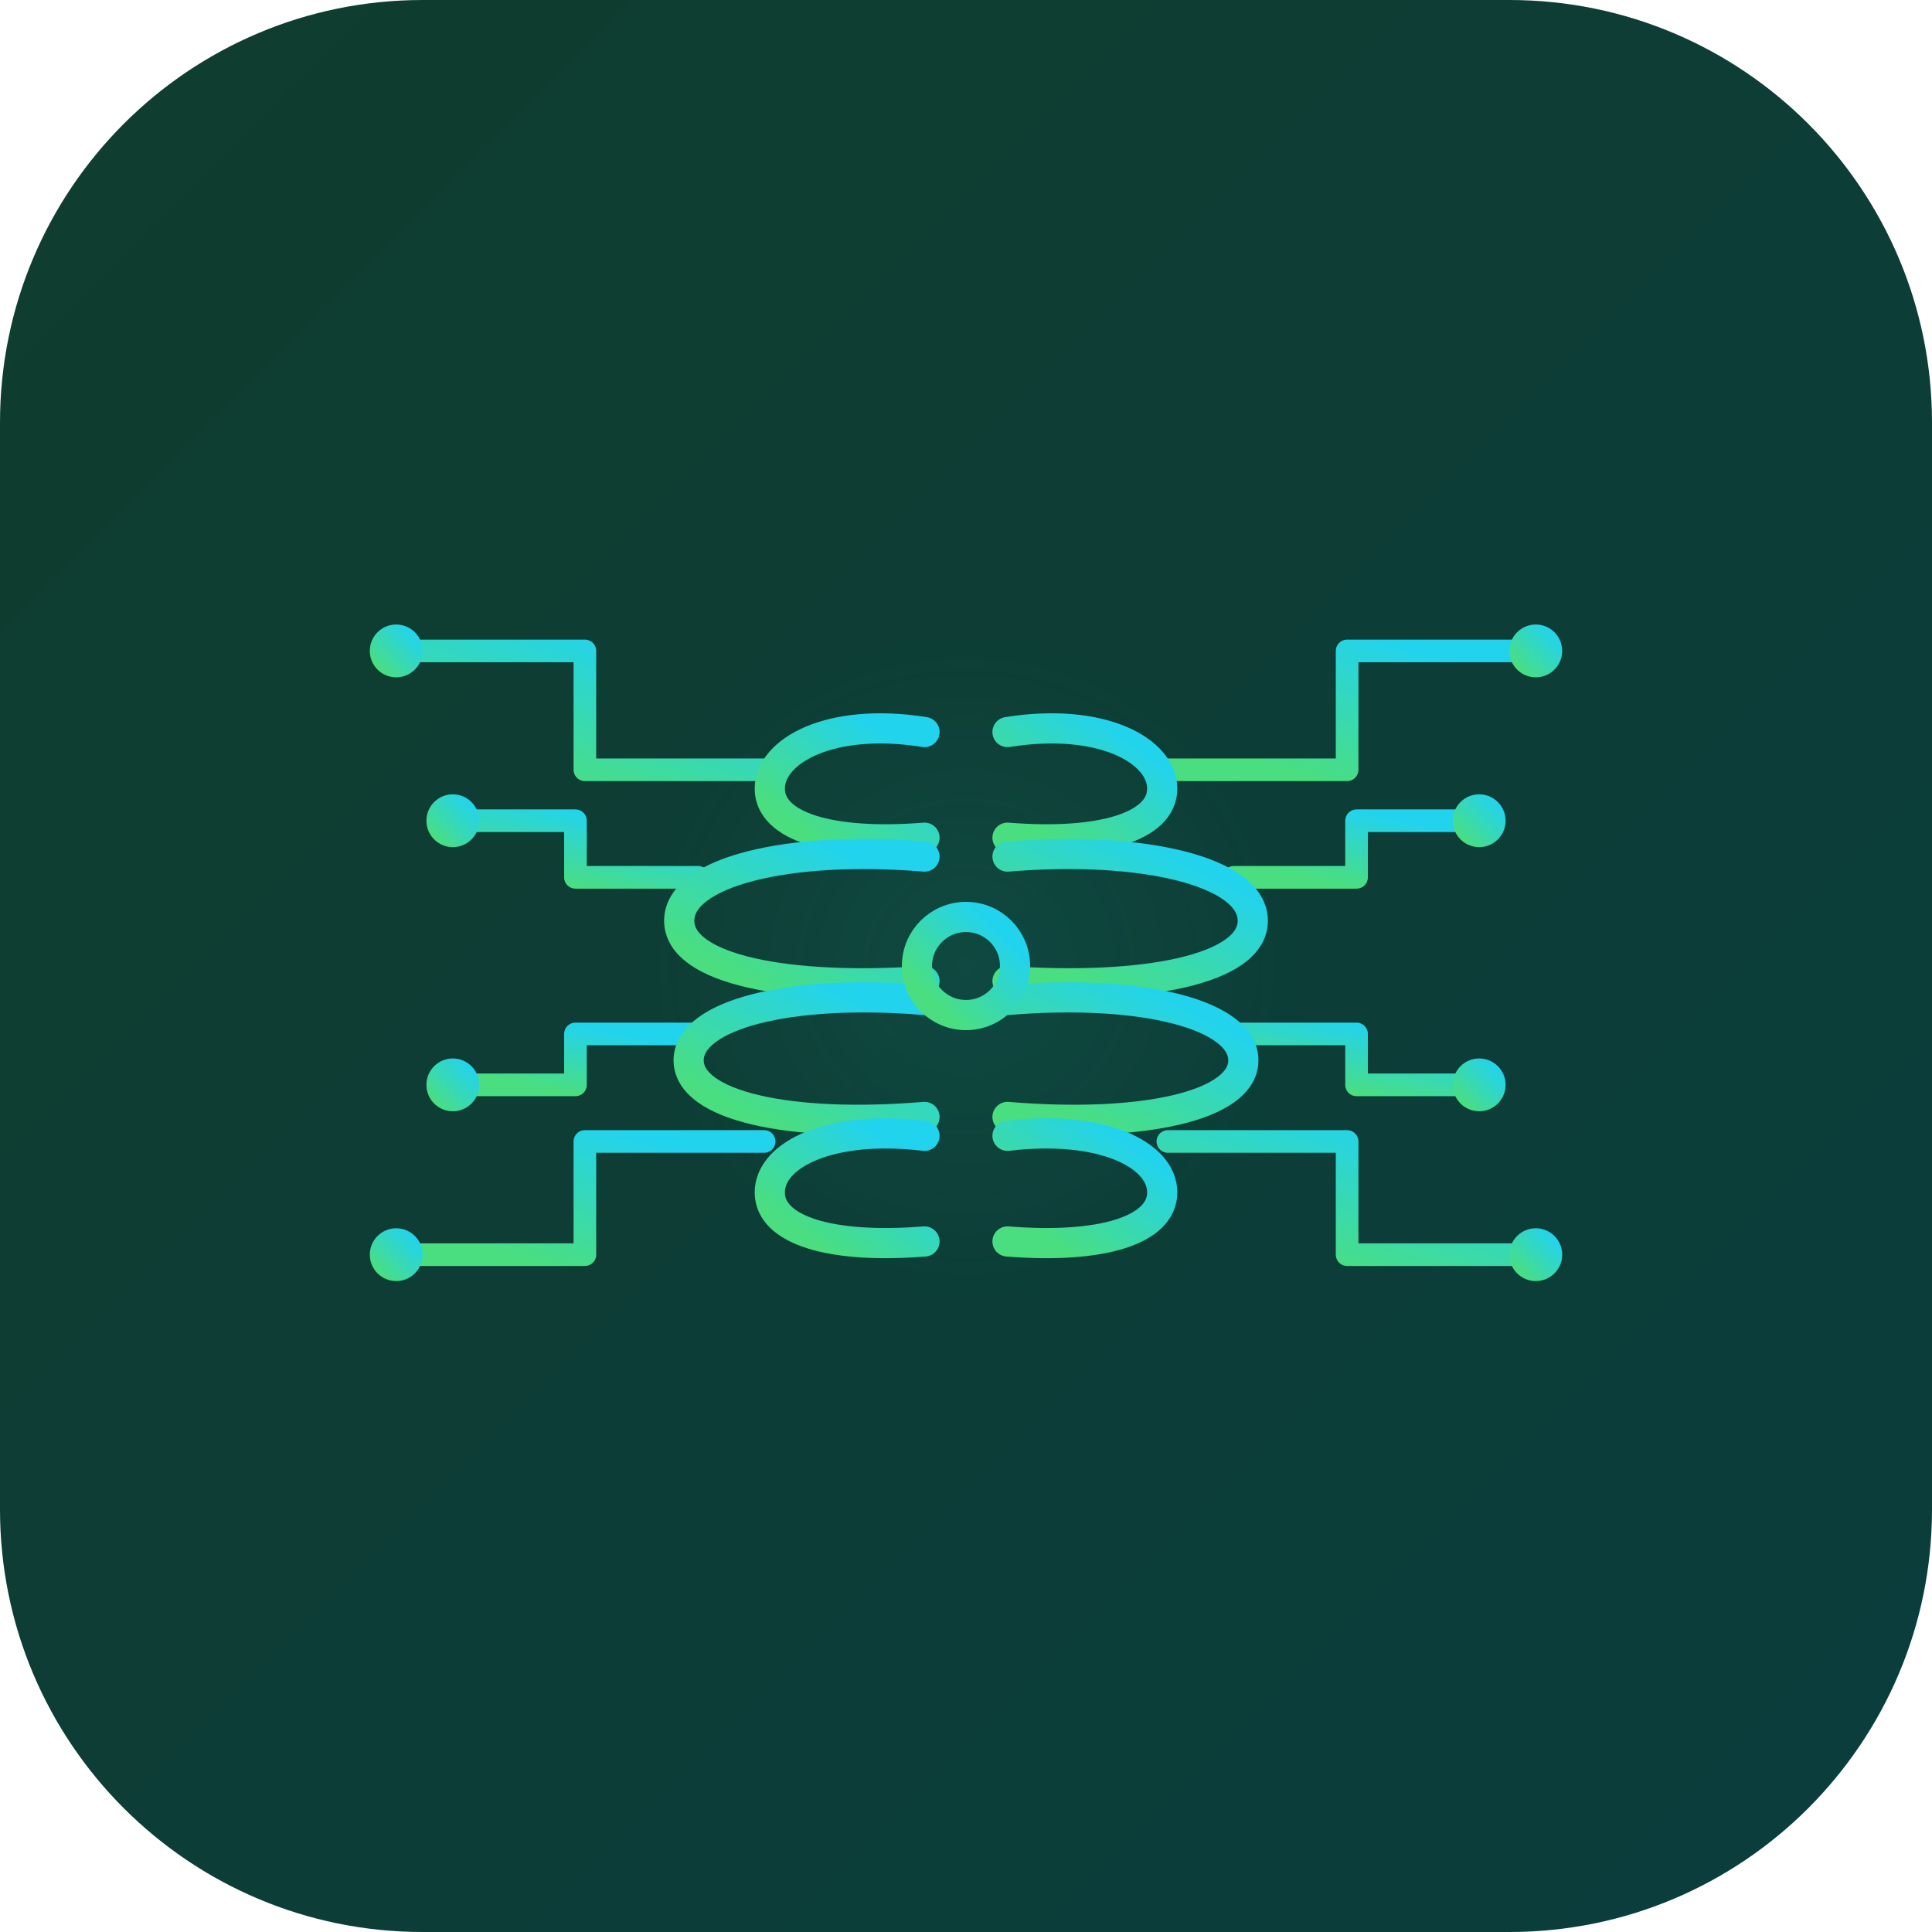
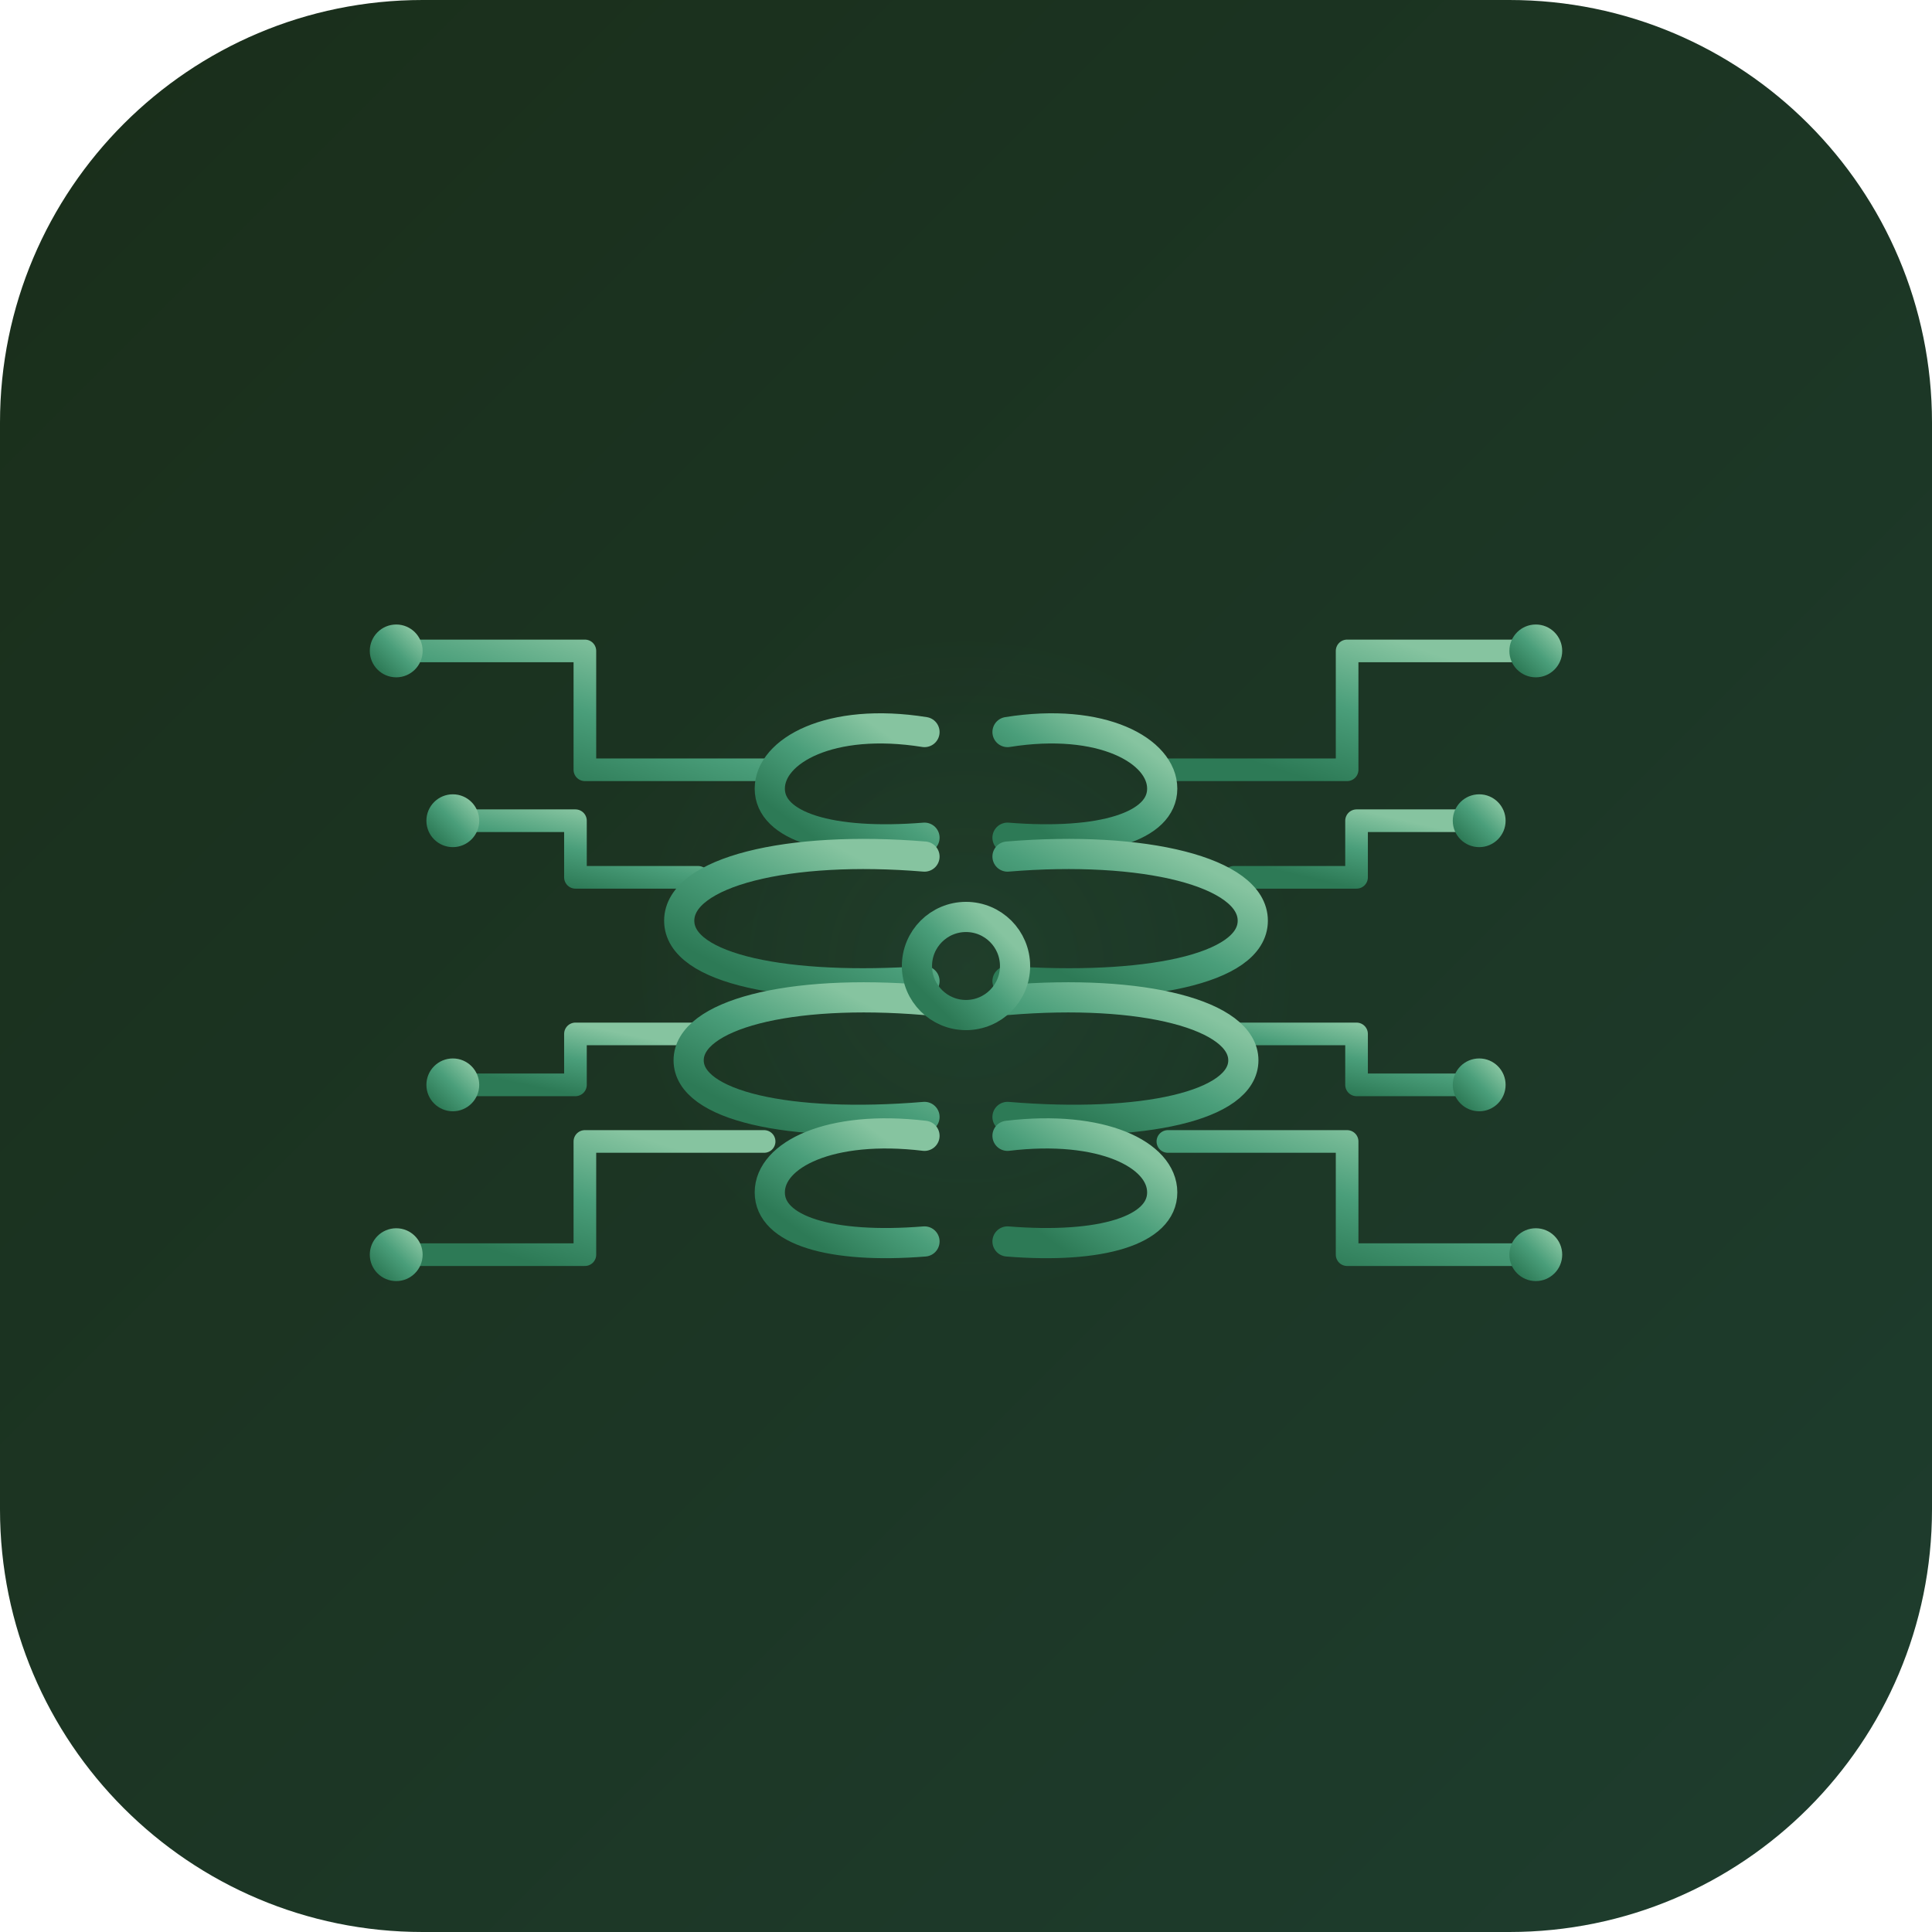
<svg xmlns="http://www.w3.org/2000/svg" viewBox="0 0 1024 1024">
  <defs>
    <linearGradient id="bg" x1="0" y1="0" x2="1" y2="1">
-       <stop offset="0%" stop-color="#0f3d2e" />
-       <stop offset="100%" stop-color="#0a3d3d" />
+       <stop offset="0%" stop-color="#1a2e1a" />
+       <stop offset="100%" stop-color="#1e3d2e" />
    </linearGradient>
    <linearGradient id="grad" x1="0.15" y1="0.85" x2="0.85" y2="0.15">
-       <stop offset="0%" stop-color="#4ade80" />
-       <stop offset="100%" stop-color="#22d3ee" />
+       <stop offset="0%" stop-color="#2d7a56" />
+       <stop offset="50%" stop-color="#4a9e7a" />
+       <stop offset="100%" stop-color="#86c4a0" />
    </linearGradient>
    <radialGradient id="glow" cx="50%" cy="50%" r="30%">
-       <stop offset="0%" stop-color="#2dd4bf" stop-opacity="0.08" />
-       <stop offset="100%" stop-color="#2dd4bf" stop-opacity="0" />
+       <stop offset="0%" stop-color="#4a9e7a" stop-opacity="0.08" />
+       <stop offset="100%" stop-color="#4a9e7a" stop-opacity="0" />
    </radialGradient>
  </defs>
  <rect width="1024" height="1024" rx="224" fill="url(#bg)" />
  <circle cx="512" cy="512" r="300" fill="url(#glow)" />
  <g stroke="url(#grad)" stroke-width="12" fill="none" stroke-linecap="round" stroke-linejoin="round">
    <path d="M 210 345 H 310 V 408 H 405" />
    <path d="M 240 435 H 305 V 465 H 370" />
    <path d="M 240 575 H 305 V 548 H 370" />
    <path d="M 210 665 H 310 V 605 H 405" />
    <path d="M 814 345 H 714 V 408 H 619" />
    <path d="M 784 435 H 719 V 465 H 654" />
    <path d="M 784 575 H 719 V 548 H 654" />
    <path d="M 814 665 H 714 V 605 H 619" />
  </g>
  <g stroke="url(#grad)" stroke-width="16" fill="none" stroke-linecap="round">
    <path d="M 490 388 C 440 380, 408 398, 408 418 C 408 438, 440 448, 490 444" />
    <path d="M 490 454 C 418 448, 360 462, 360 488 C 360 514, 418 525, 490 520" />
    <path d="M 490 530 C 418 524, 365 538, 365 562 C 365 586, 418 598, 490 592" />
    <path d="M 490 602 C 440 596, 408 612, 408 632 C 408 652, 440 662, 490 658" />
    <path d="M 534 388 C 584 380, 616 398, 616 418 C 616 438, 584 448, 534 444" />
    <path d="M 534 454 C 606 448, 664 462, 664 488 C 664 514, 606 525, 534 520" />
    <path d="M 534 530 C 606 524, 659 538, 659 562 C 659 586, 606 598, 534 592" />
    <path d="M 534 602 C 584 596, 616 612, 616 632 C 616 652, 584 662, 534 658" />
    <circle cx="512" cy="512" r="26" />
  </g>
  <g fill="url(#grad)" stroke="none">
    <circle cx="210" cy="345" r="14" />
    <circle cx="240" cy="435" r="14" />
    <circle cx="240" cy="575" r="14" />
    <circle cx="210" cy="665" r="14" />
    <circle cx="814" cy="345" r="14" />
    <circle cx="784" cy="435" r="14" />
    <circle cx="784" cy="575" r="14" />
    <circle cx="814" cy="665" r="14" />
  </g>
</svg>
